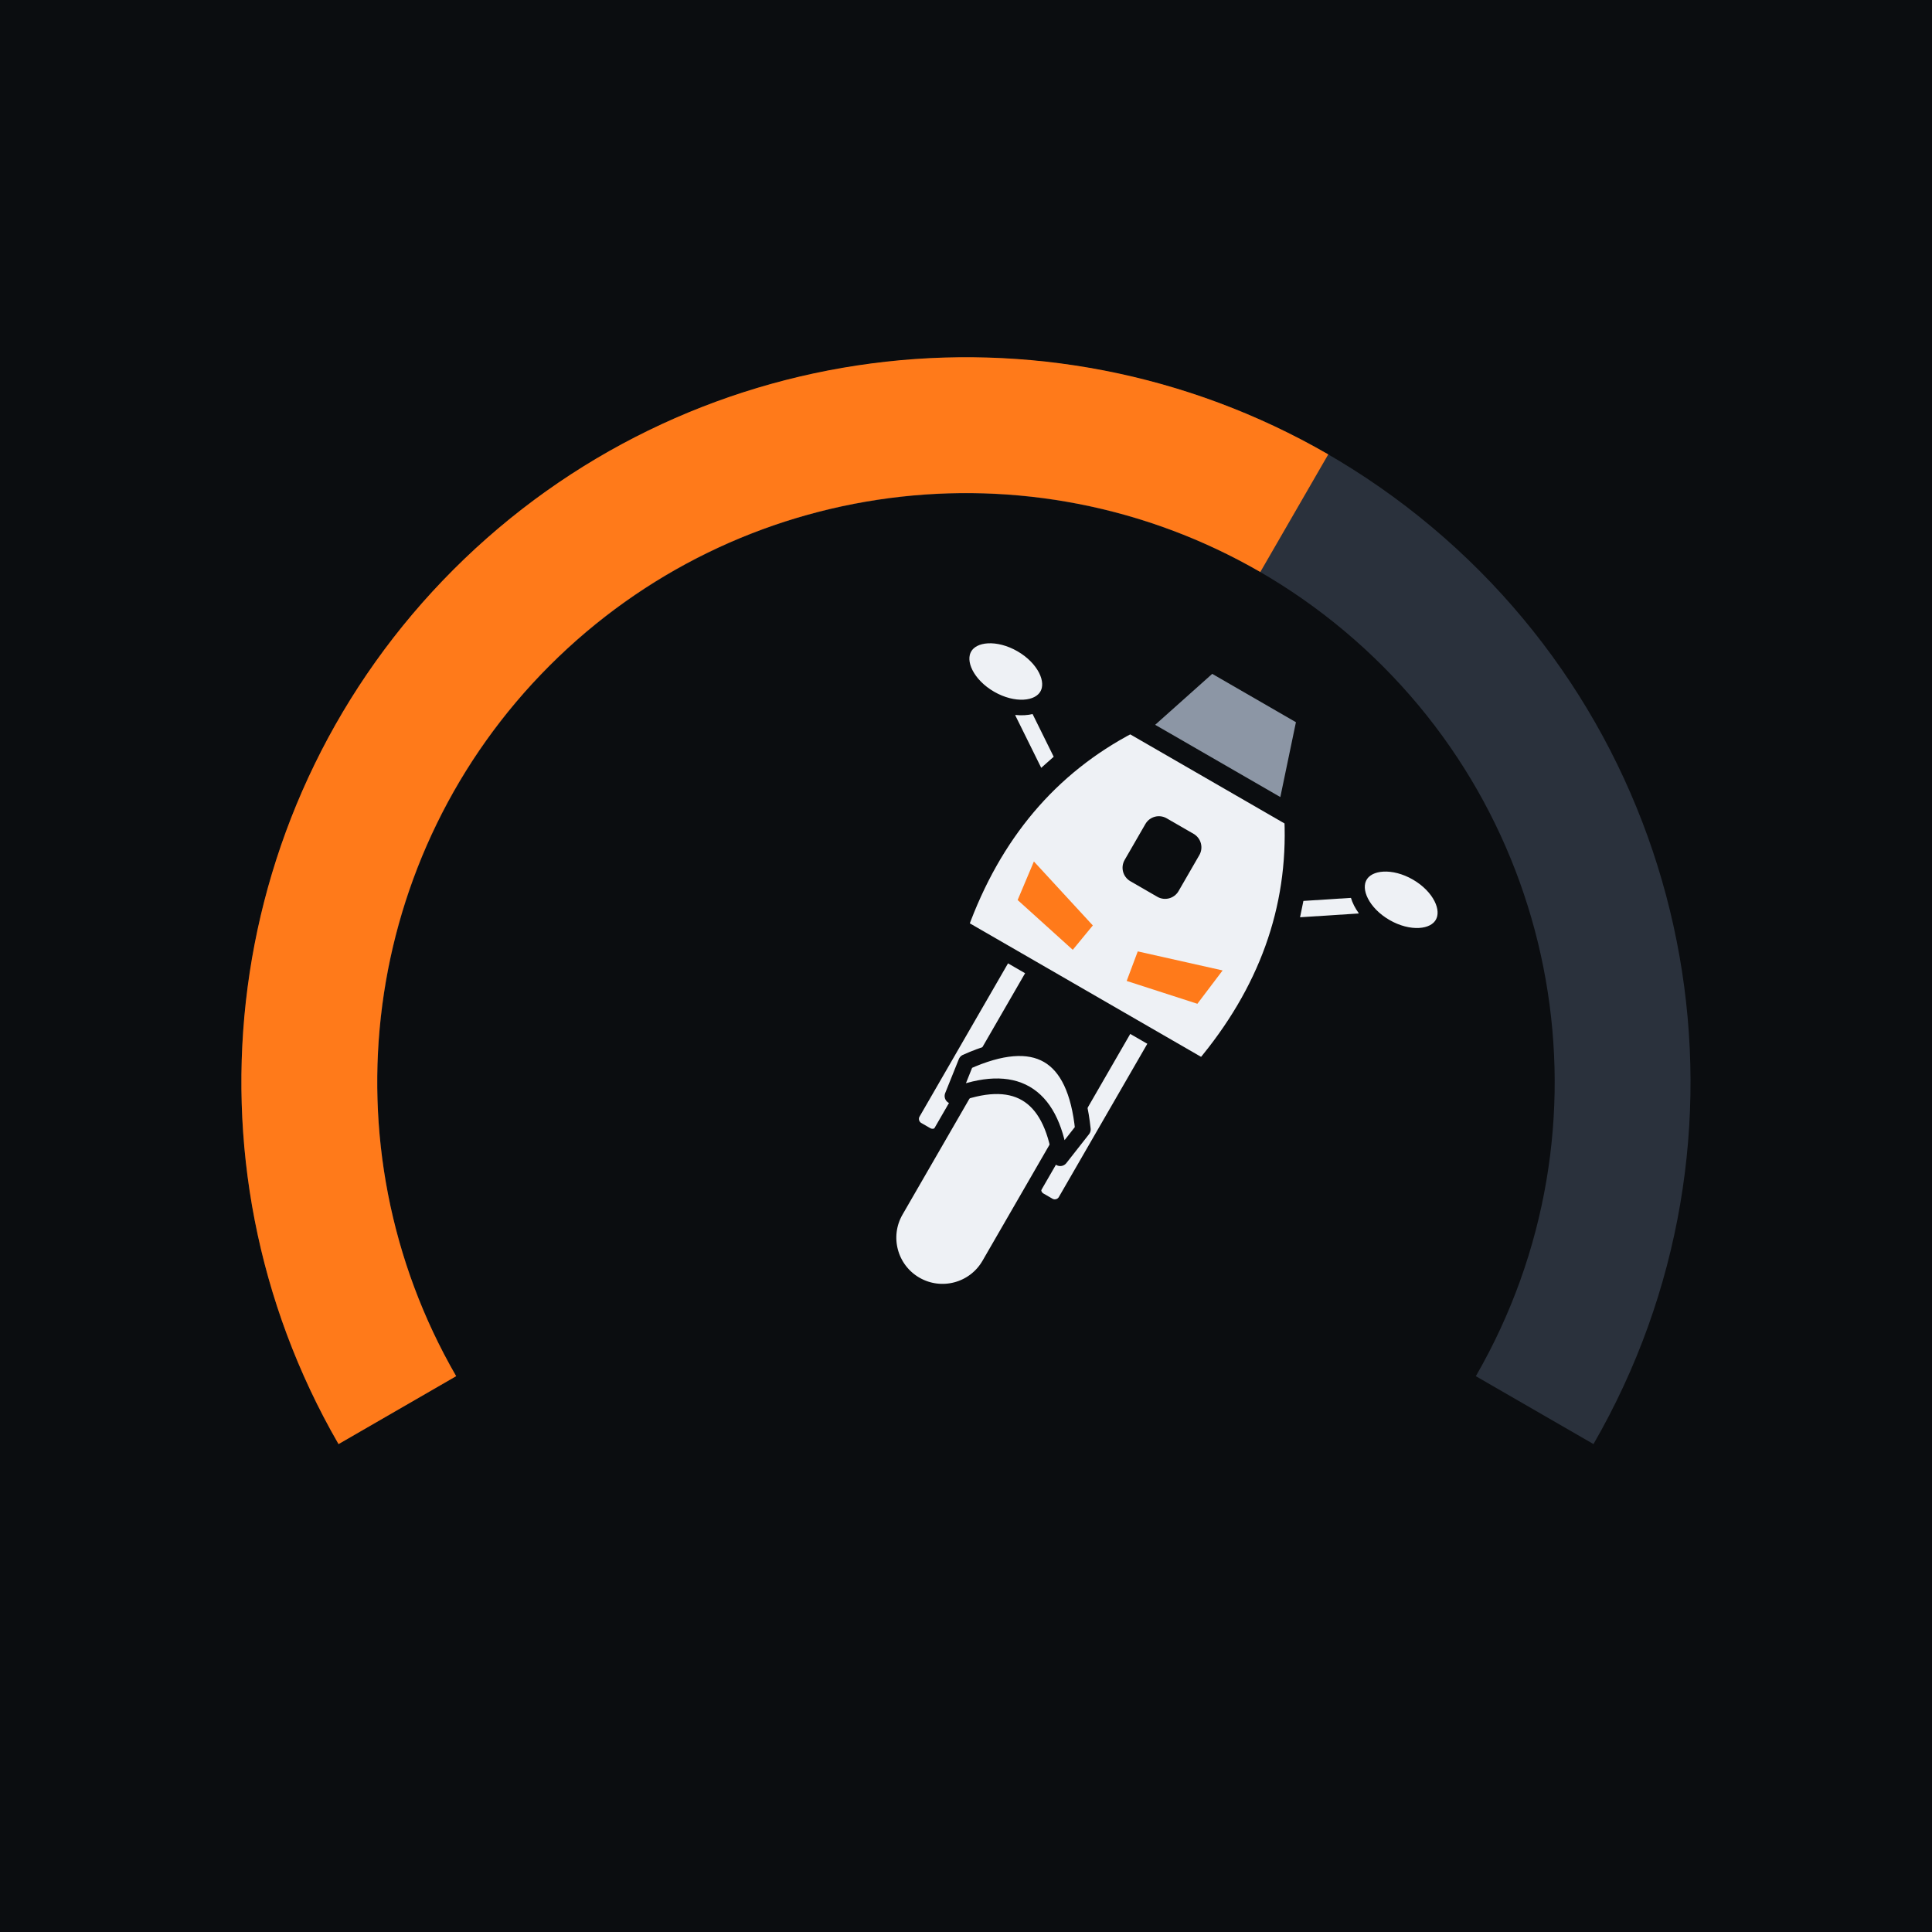
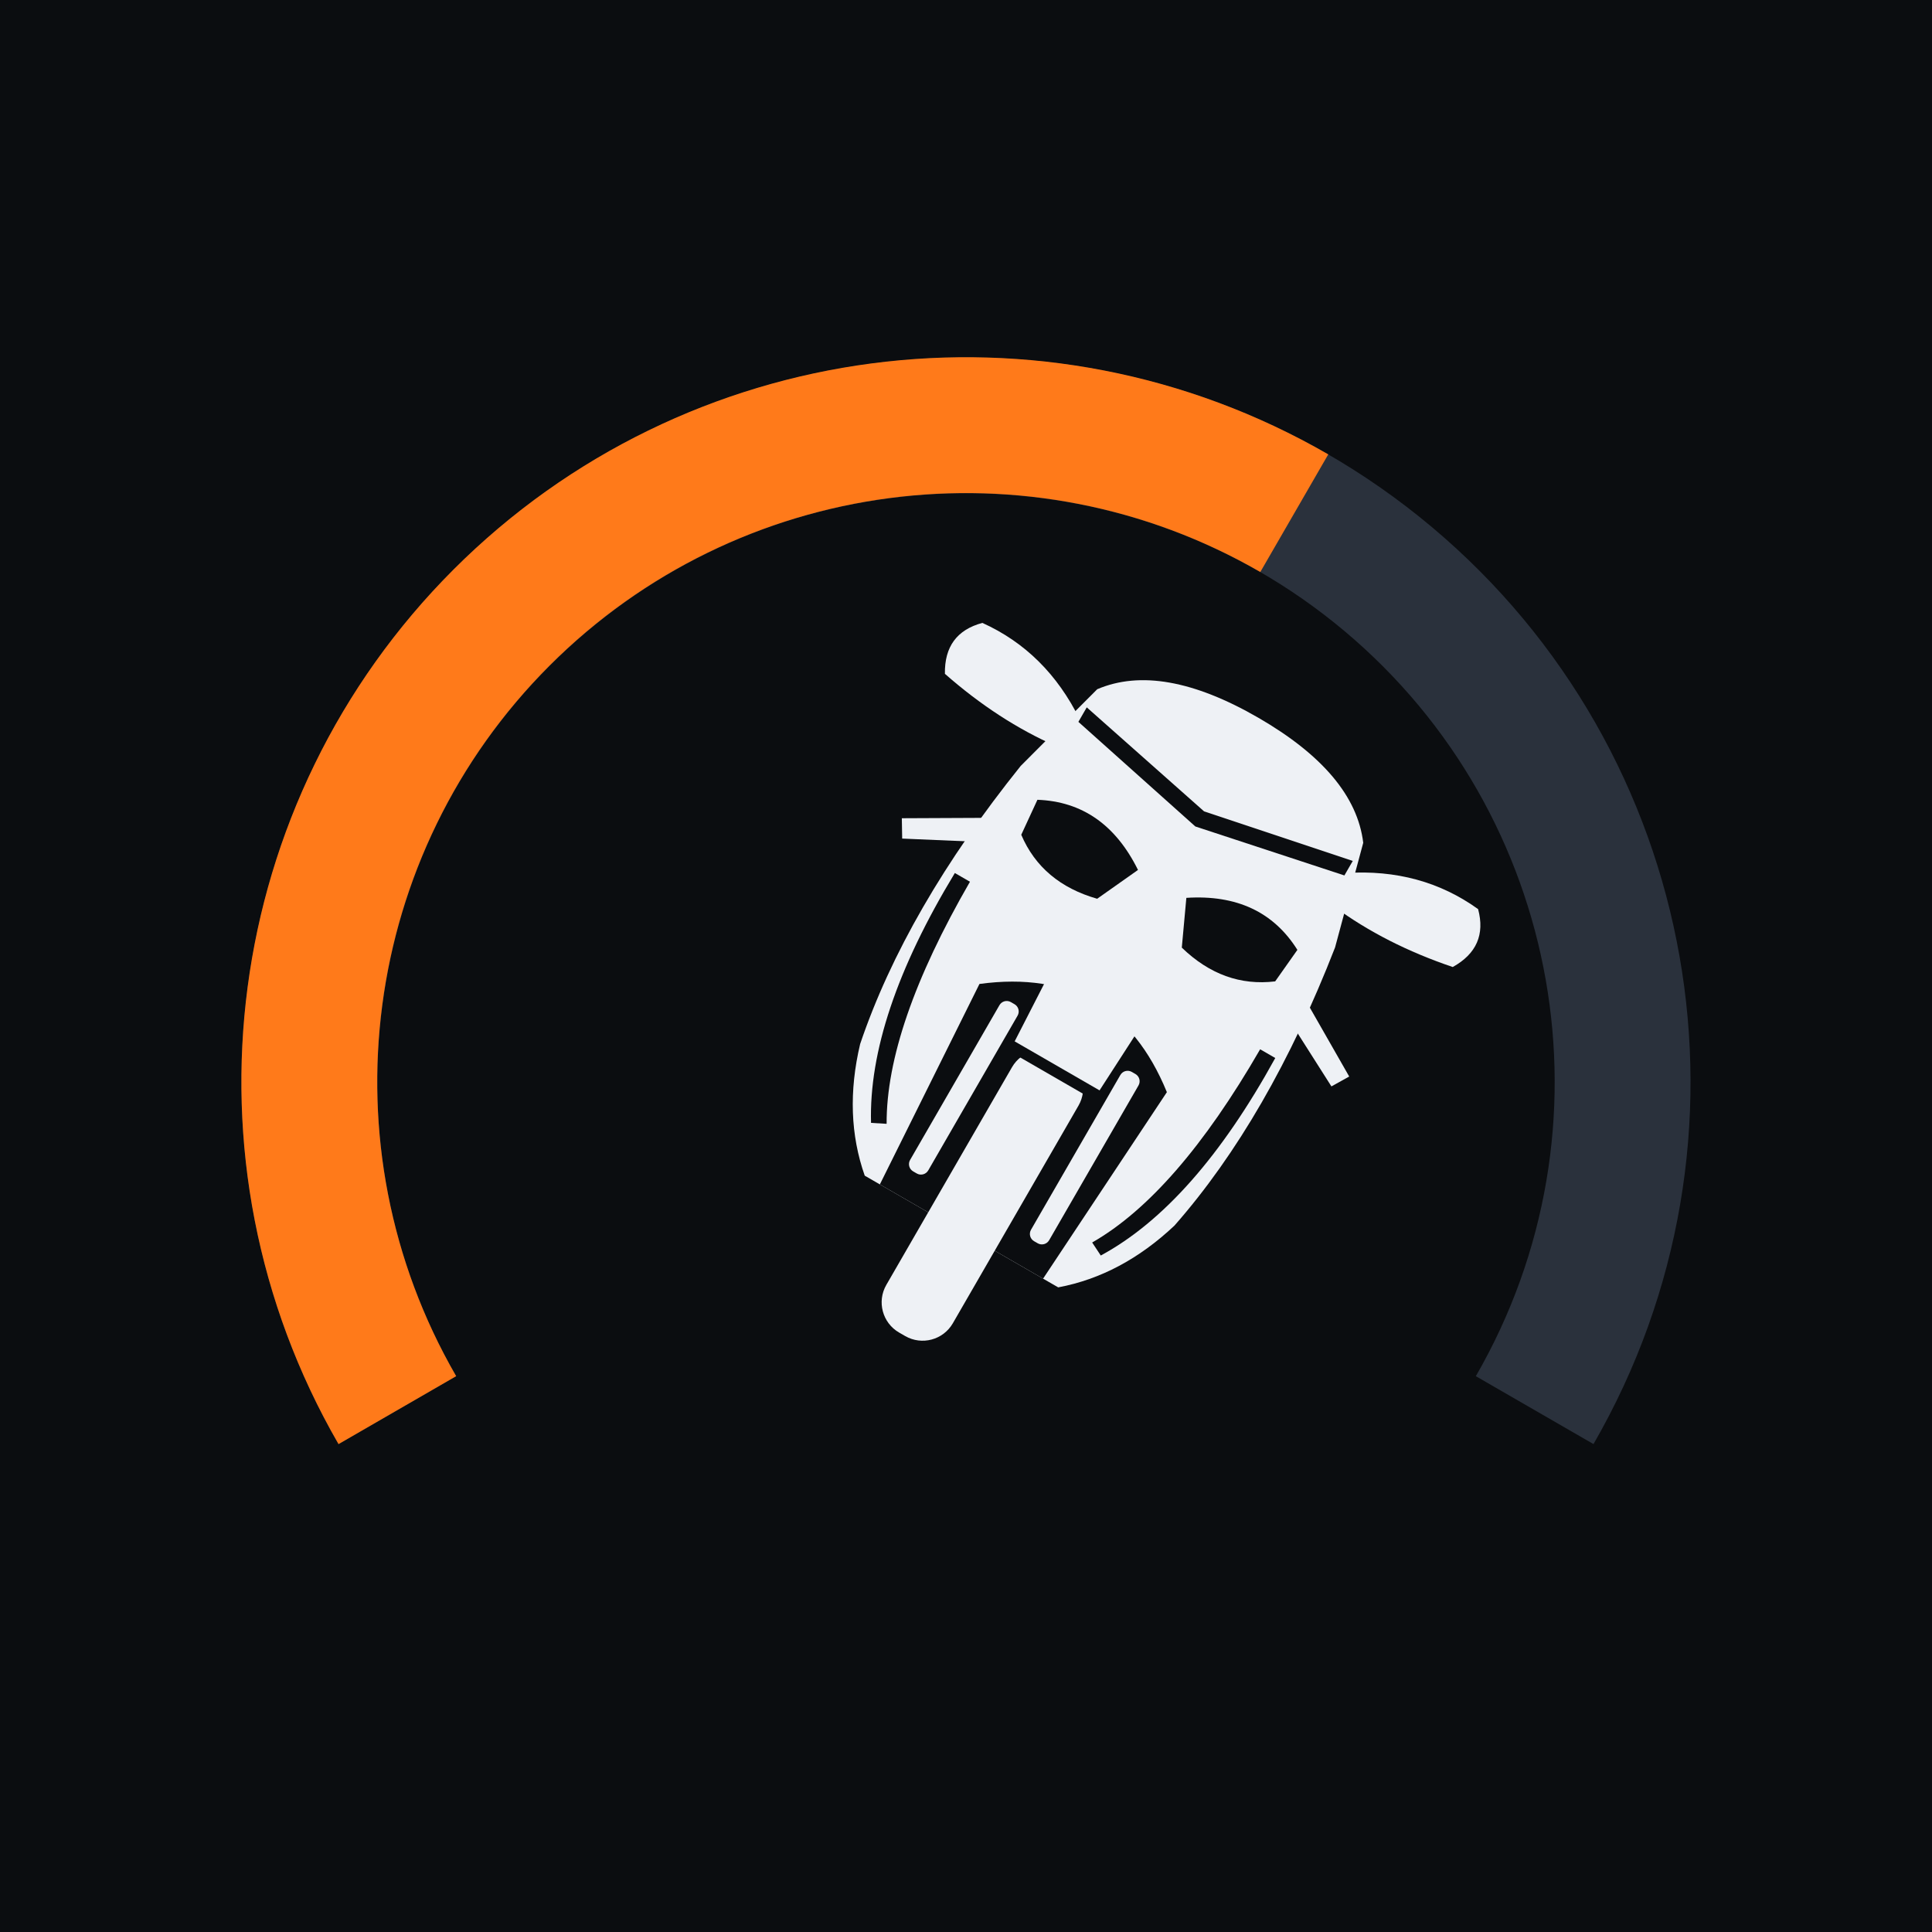
<svg xmlns="http://www.w3.org/2000/svg" viewBox="0 0 512 512" width="512" height="512">
  <rect width="512" height="512" fill="#0b0d10" />
  <g fill="none" stroke-width="36">
    <path d="M 105.3 373.7 A 174 174 0 1 1 406.7 373.7" stroke="#2a313c" />
    <path d="M 105.3 373.7 A 174 174 0 0 1 343 136.0" stroke="#ff7a1a" />
  </g>
-   <g transform="translate(244 338) rotate(30) scale(2.75)">
-     <g fill="#eef1f5" stroke="#0b0d10" stroke-width="1.5" stroke-linejoin="round">
-       <rect x="-8.5" y="-34" width="3.4" height="22" rx="1.2" />
-       <rect x="5.1" y="-34" width="3.4" height="22" rx="1.2" />
-       <rect x="-5.2" y="-24" width="10.4" height="25" rx="5.2" />
-       <path d="M -6.5 -20 Q 0 -29 6.5 -20 L 6 -16.5 Q 0 -24 -6 -16.5 Z" />
-       <path d="M -13 -50 L -19 -54 L -20 -51 L -14 -47 Z" />
-       <ellipse cx="-22" cy="-54.5" rx="4.6" ry="3" />
-       <path d="M 13 -50 L 19 -54 L 20 -51 L 14 -47 Z" />
-       <ellipse cx="22" cy="-54.5" rx="4.6" ry="3" />
-       <path d="M -13.5 -31 L 13.5 -31 Q 16 -45 9 -56 L -9 -56 Q -16 -45 -13.5 -31 Z" />
+   <g transform="translate(240 352) rotate(30) scale(1.85)">
+     <g fill="#eef1f5">
+       <path d="M 22 -88 Q 31 -94 41 -93 Q 45 -89 42 -84 Q 32 -82 23 -83 Z" />
+       <path d="M -22 -88 Q -31 -94 -41 -93 Q -45 -89 -42 -84 Q -32 -82 -23 -83 Z" />
+       <path d="M 25 -70 L 37 -63 L 35.5 -60.5 L 24 -66.5 Z" />
+       <path d="M -25 -70 L -37 -63 L -35.5 -60.5 L -24 -66.5 Z" />
+       <path d="M 0 -101 Q 16 -101 22 -93 L 26 -78 Q 30 -52 26 -32 Q 23 -22 16 -16 L -16 -16 Q -23 -22 -26 -32 Q -30 -52 -26 -78 L -22 -93 Q -16 -101 0 -101 Z" />
    </g>
-     <path d="M -8 -56.5 L 8 -56.5 L 5.2 -65 L -5.2 -65 Z" fill="#8c96a5" stroke="#0b0d10" stroke-width="1.5" stroke-linejoin="round" />
-     <path d="M -10.5 -40 L -2.5 -37.5 L -3 -34.5 L -10 -36 Z" fill="#ff7a1a" />
-     <path d="M 10.5 -40 L 2.5 -37.5 L 3 -34.5 L 10 -36 Z" fill="#ff7a1a" />
-     <rect x="-3" y="-50" width="6" height="7" rx="1.5" fill="#0b0d10" />
+     <g fill="#0b0d10">
+       <path d="M -22 -90 L 0 -85.5 L 22 -90 L 22 -87.6 L 0 -83 L -22 -87.6 Z" />
+       <path d="M -21.5 -75 Q -13 -79.5 -4 -73.5 L -7 -67 Q -15 -65 -21 -69.5 Z" />
+       <path d="M 21.5 -75 Q 13 -79.5 4 -73.5 L 7 -67 Q 15 -65 21 -69.5 Z" />
+       <path d="M -13.5 -16 L -15.5 -48 Q 0 -60 15.5 -48 L 13.5 -16 Z" />
+       <path d="M -24 -60 Q -24 -36 -17 -24 L -19 -23 Q -27 -36 -26.5 -60 Z" />
+       <path d="M 24 -60 Q 24 -36 17 -24 L 19 -23 Q 27 -36 26.5 -60 Z" />
+     </g>
+     <g fill="#eef1f5">
+       <rect x="-11.5" y="-48" width="3" height="28" rx="1.2" />
+       <rect x="8.5" y="-48" width="3" height="28" rx="1.2" />
+       <path d="M -7.5 -53 Q 0 -56.5 7.5 -53 L 7 -43 L -7 -43 Z" />
+       <rect x="-5.5" y="-45" width="11" height="46" rx="5" />
+     </g>
+     <path d="M -7.5 -42.6 L 7.5 -42.6" stroke="#0b0d10" stroke-width="1.6" />
  </g>
</svg>
